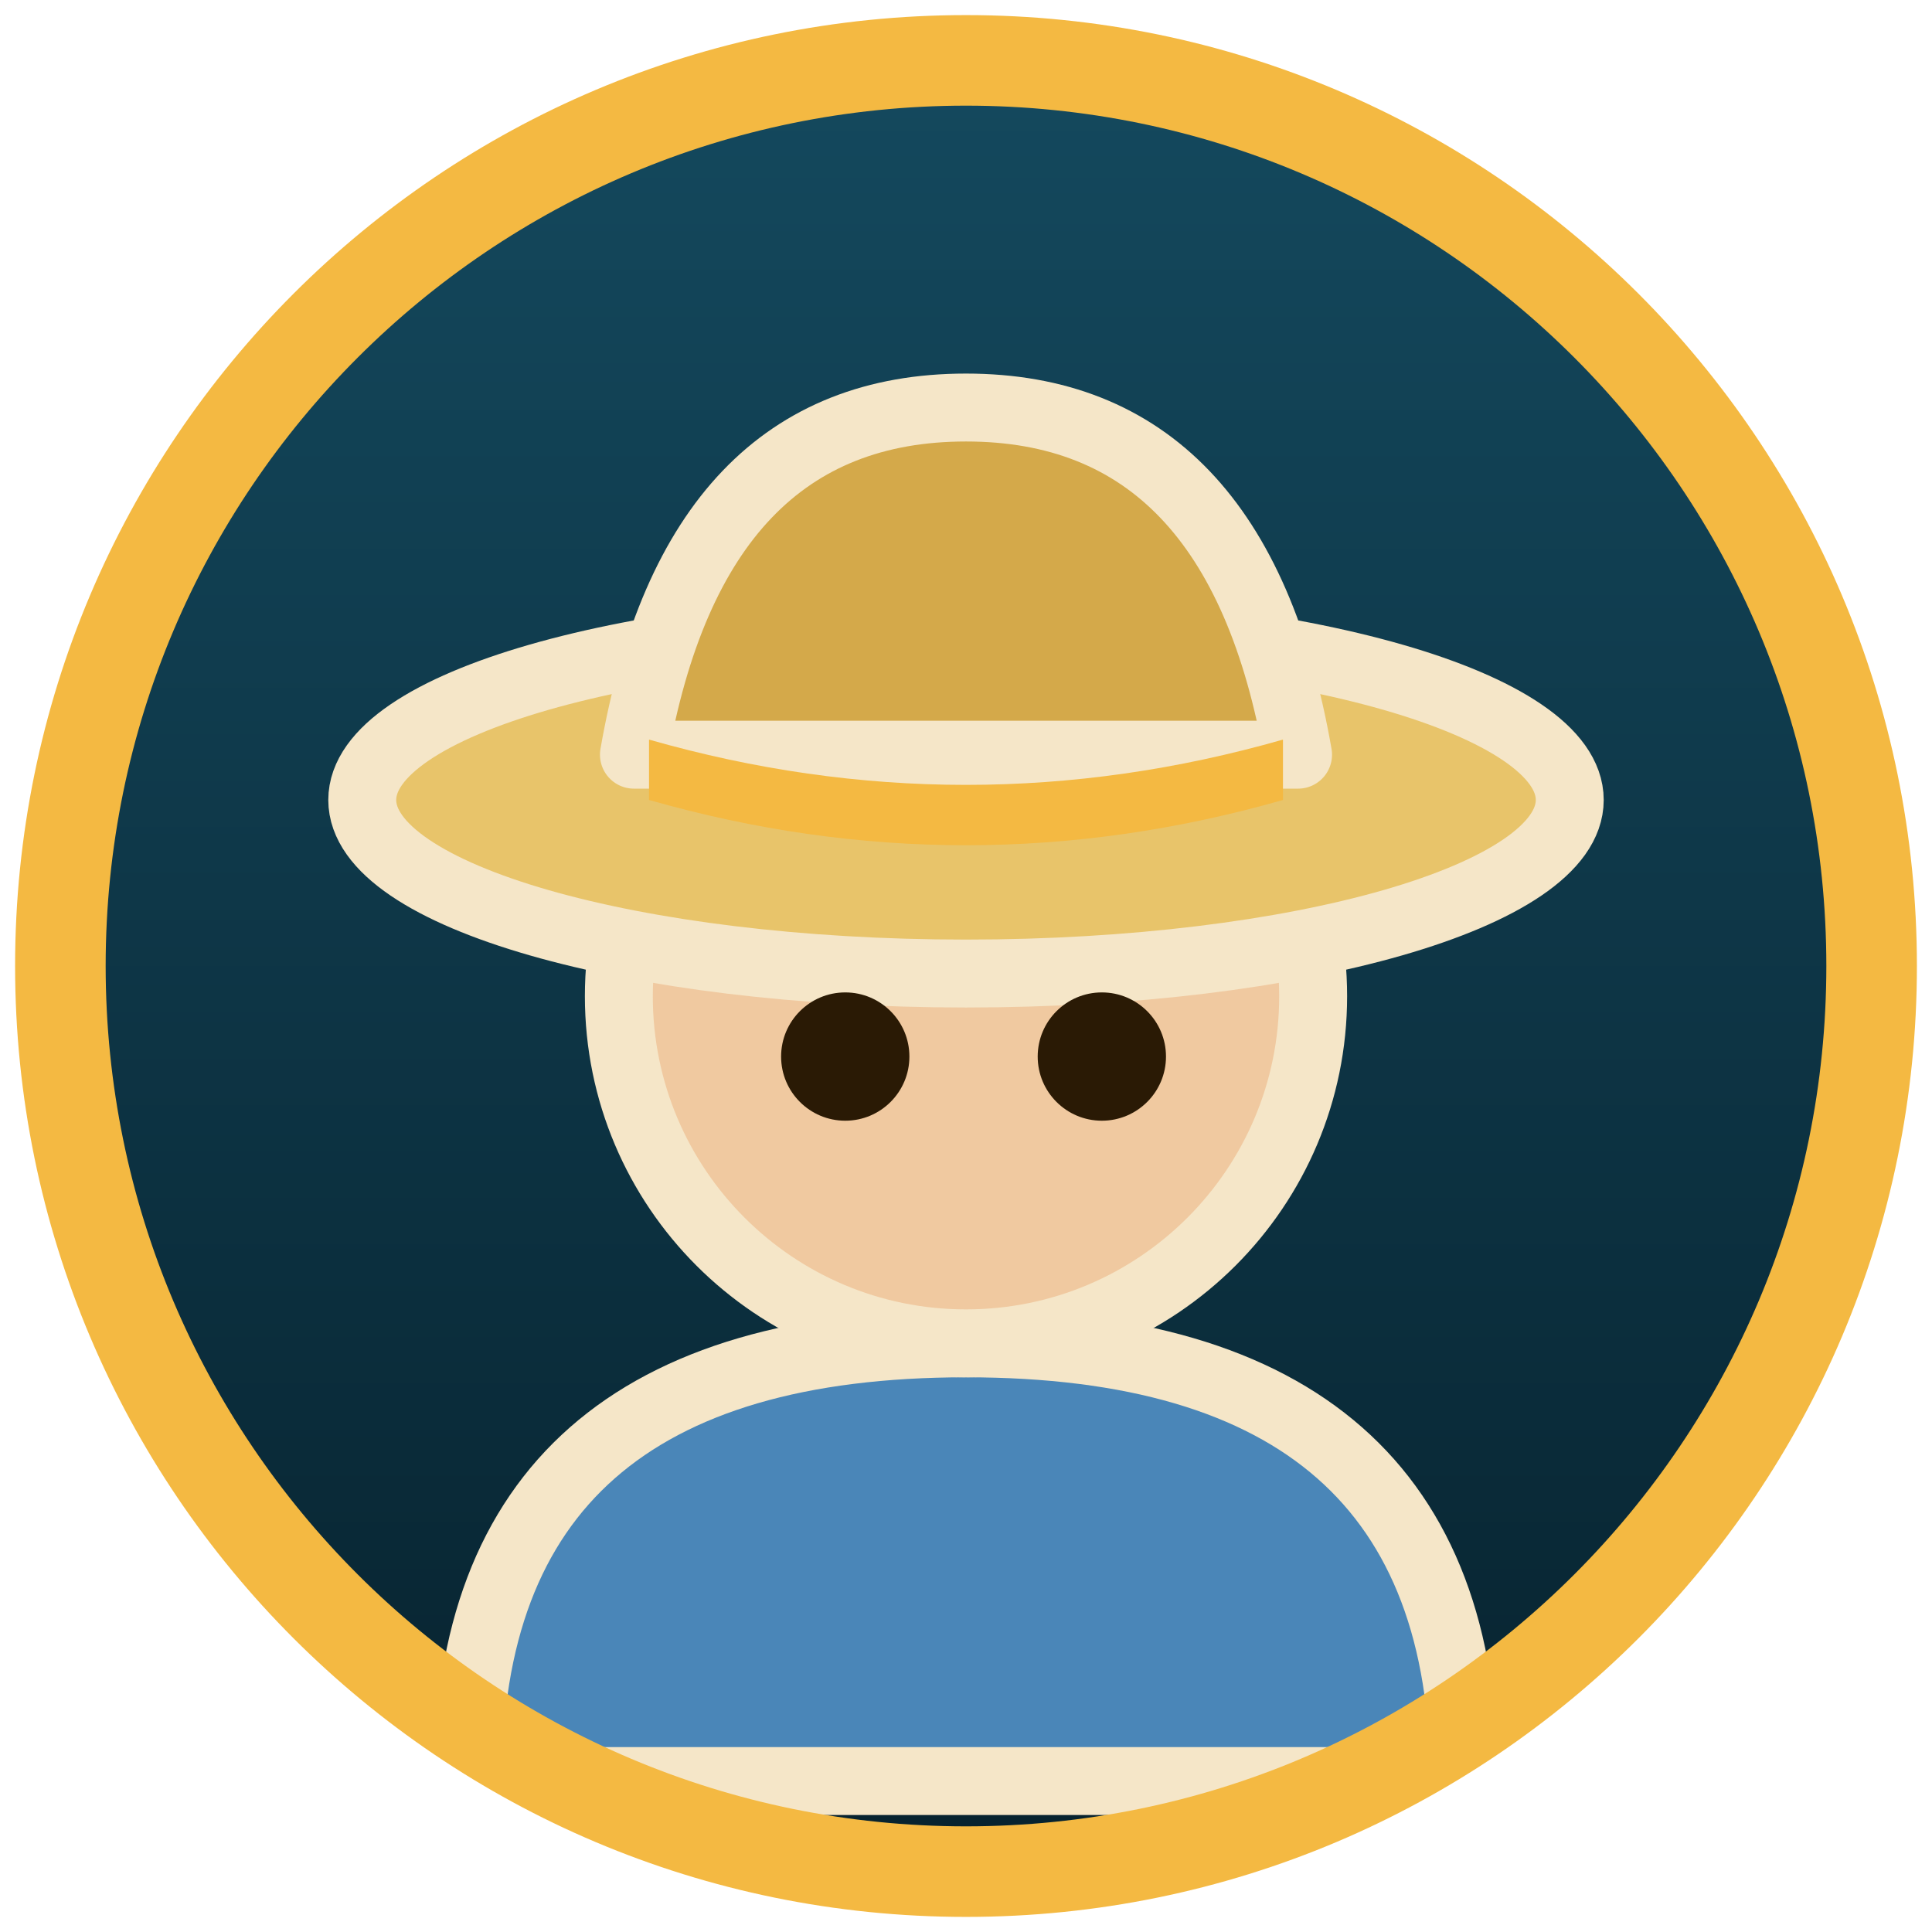
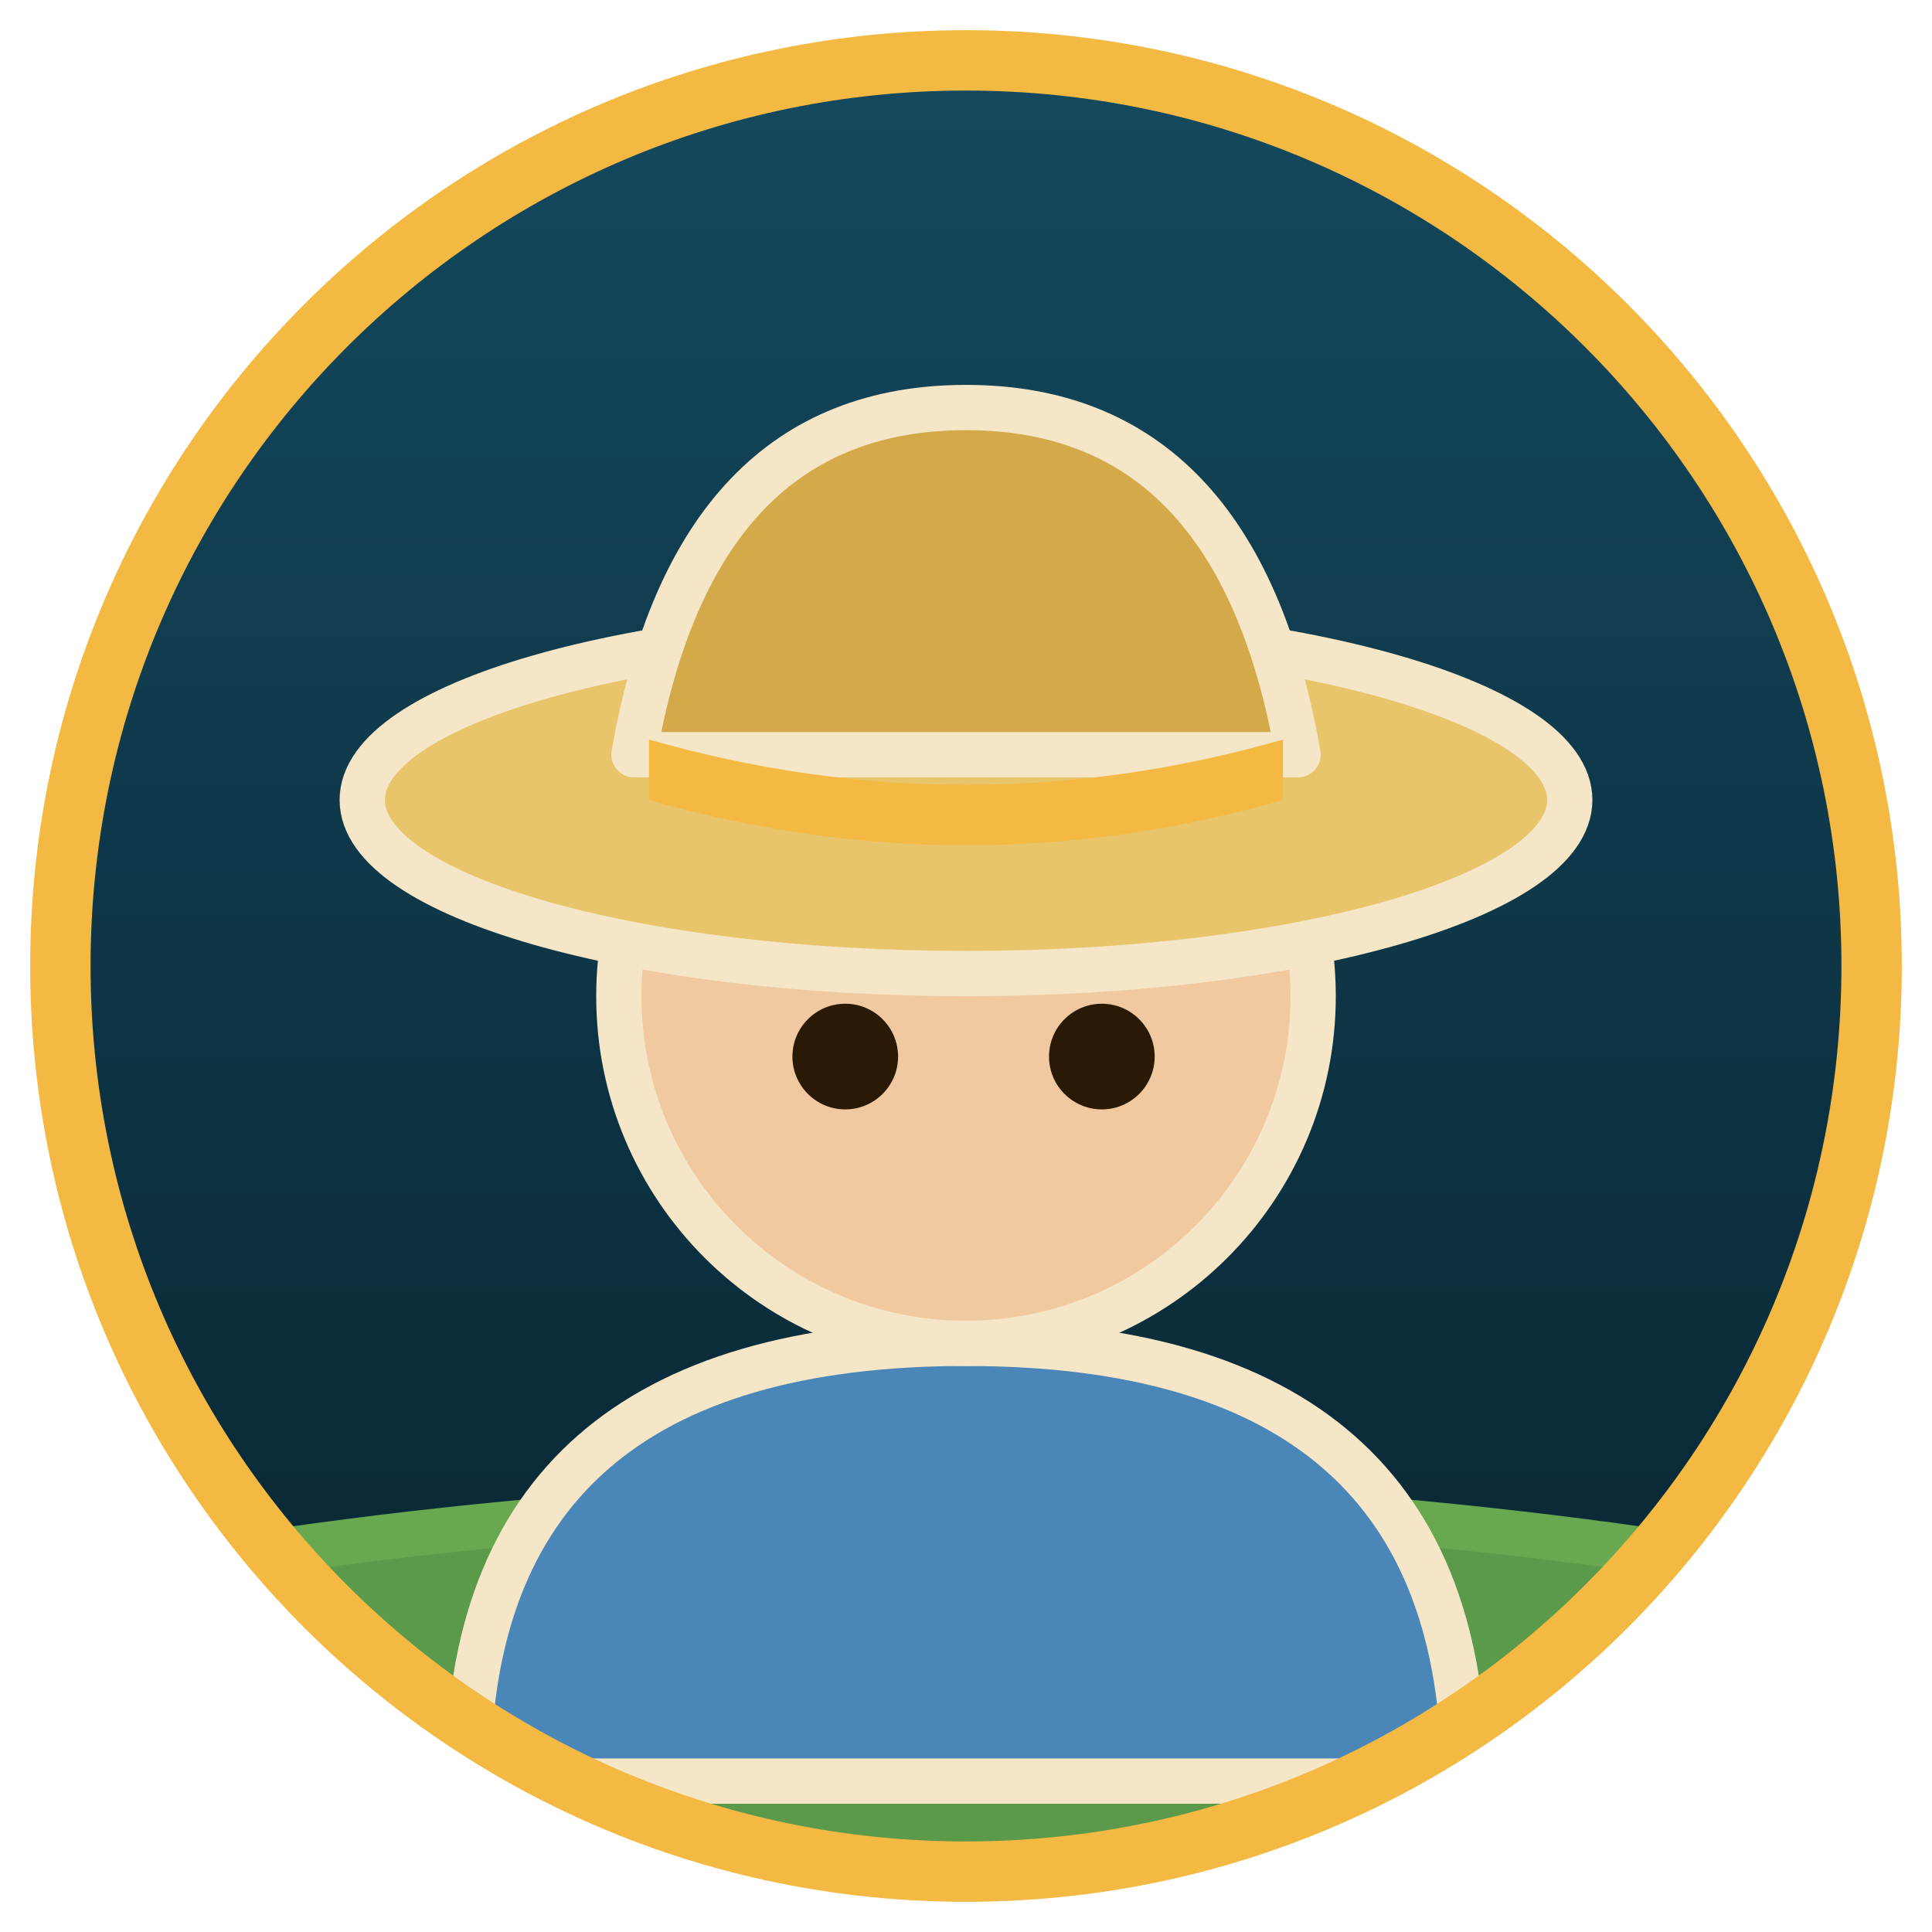
<svg xmlns="http://www.w3.org/2000/svg" viewBox="0 0 256 256" width="256" height="256" role="img" aria-label="Ambervale farmer mark">
  <defs>
    <linearGradient id="fBg" x1="0" y1="0" x2="0" y2="1">
      <stop offset="0" stop-color="#14495e" />
      <stop offset="1" stop-color="#07222e" />
    </linearGradient>
    <clipPath id="fClip">
      <circle cx="128" cy="128" r="120" />
    </clipPath>
  </defs>
  <circle cx="128" cy="128" r="120" fill="url(#fBg)" />
  <g clip-path="url(#fClip)">
-     <g stroke="#f5e6c8" stroke-width="9" stroke-linejoin="round">
+     <path d="M -10 214 q 138 -30 276 0 L 266 280 L -10 280 Z" fill="#5a9a4a" />
+     <path d="M -10 214 q 138 -30 276 0" fill="none" stroke="#68a851" stroke-width="6" />
+     <g stroke="#f5e6c8" stroke-width="6" stroke-linejoin="round">
      <path d="M 62 236 q 0 -58 66 -58 q 66 0 66 58 Z" fill="#4a86b8" />
      <circle cx="128" cy="132" r="46" fill="#f0c9a0" />
      <ellipse cx="128" cy="106" rx="80" ry="23" fill="#e8c46a" />
      <path d="M 84 100 q 8 -46 44 -46 q 36 0 44 46 Z" fill="#d4a94a" />
    </g>
    <path d="M 86 98 q 42 12 84 0 l 0 8 q -42 12 -84 0 Z" fill="#f4b942" />
    <g fill="#2a1a05">
-       <circle cx="112" cy="140" r="8.5" />
-       <circle cx="146" cy="140" r="8.5" />
+       <circle cx="112" cy="140" r="7" />
+       <circle cx="146" cy="140" r="7" />
    </g>
  </g>
-   <circle cx="128" cy="128" r="120" fill="none" stroke="#f4b942" stroke-width="12" />
+   <circle cx="128" cy="128" r="120" fill="none" stroke="#f4b942" stroke-width="8" />
</svg>
